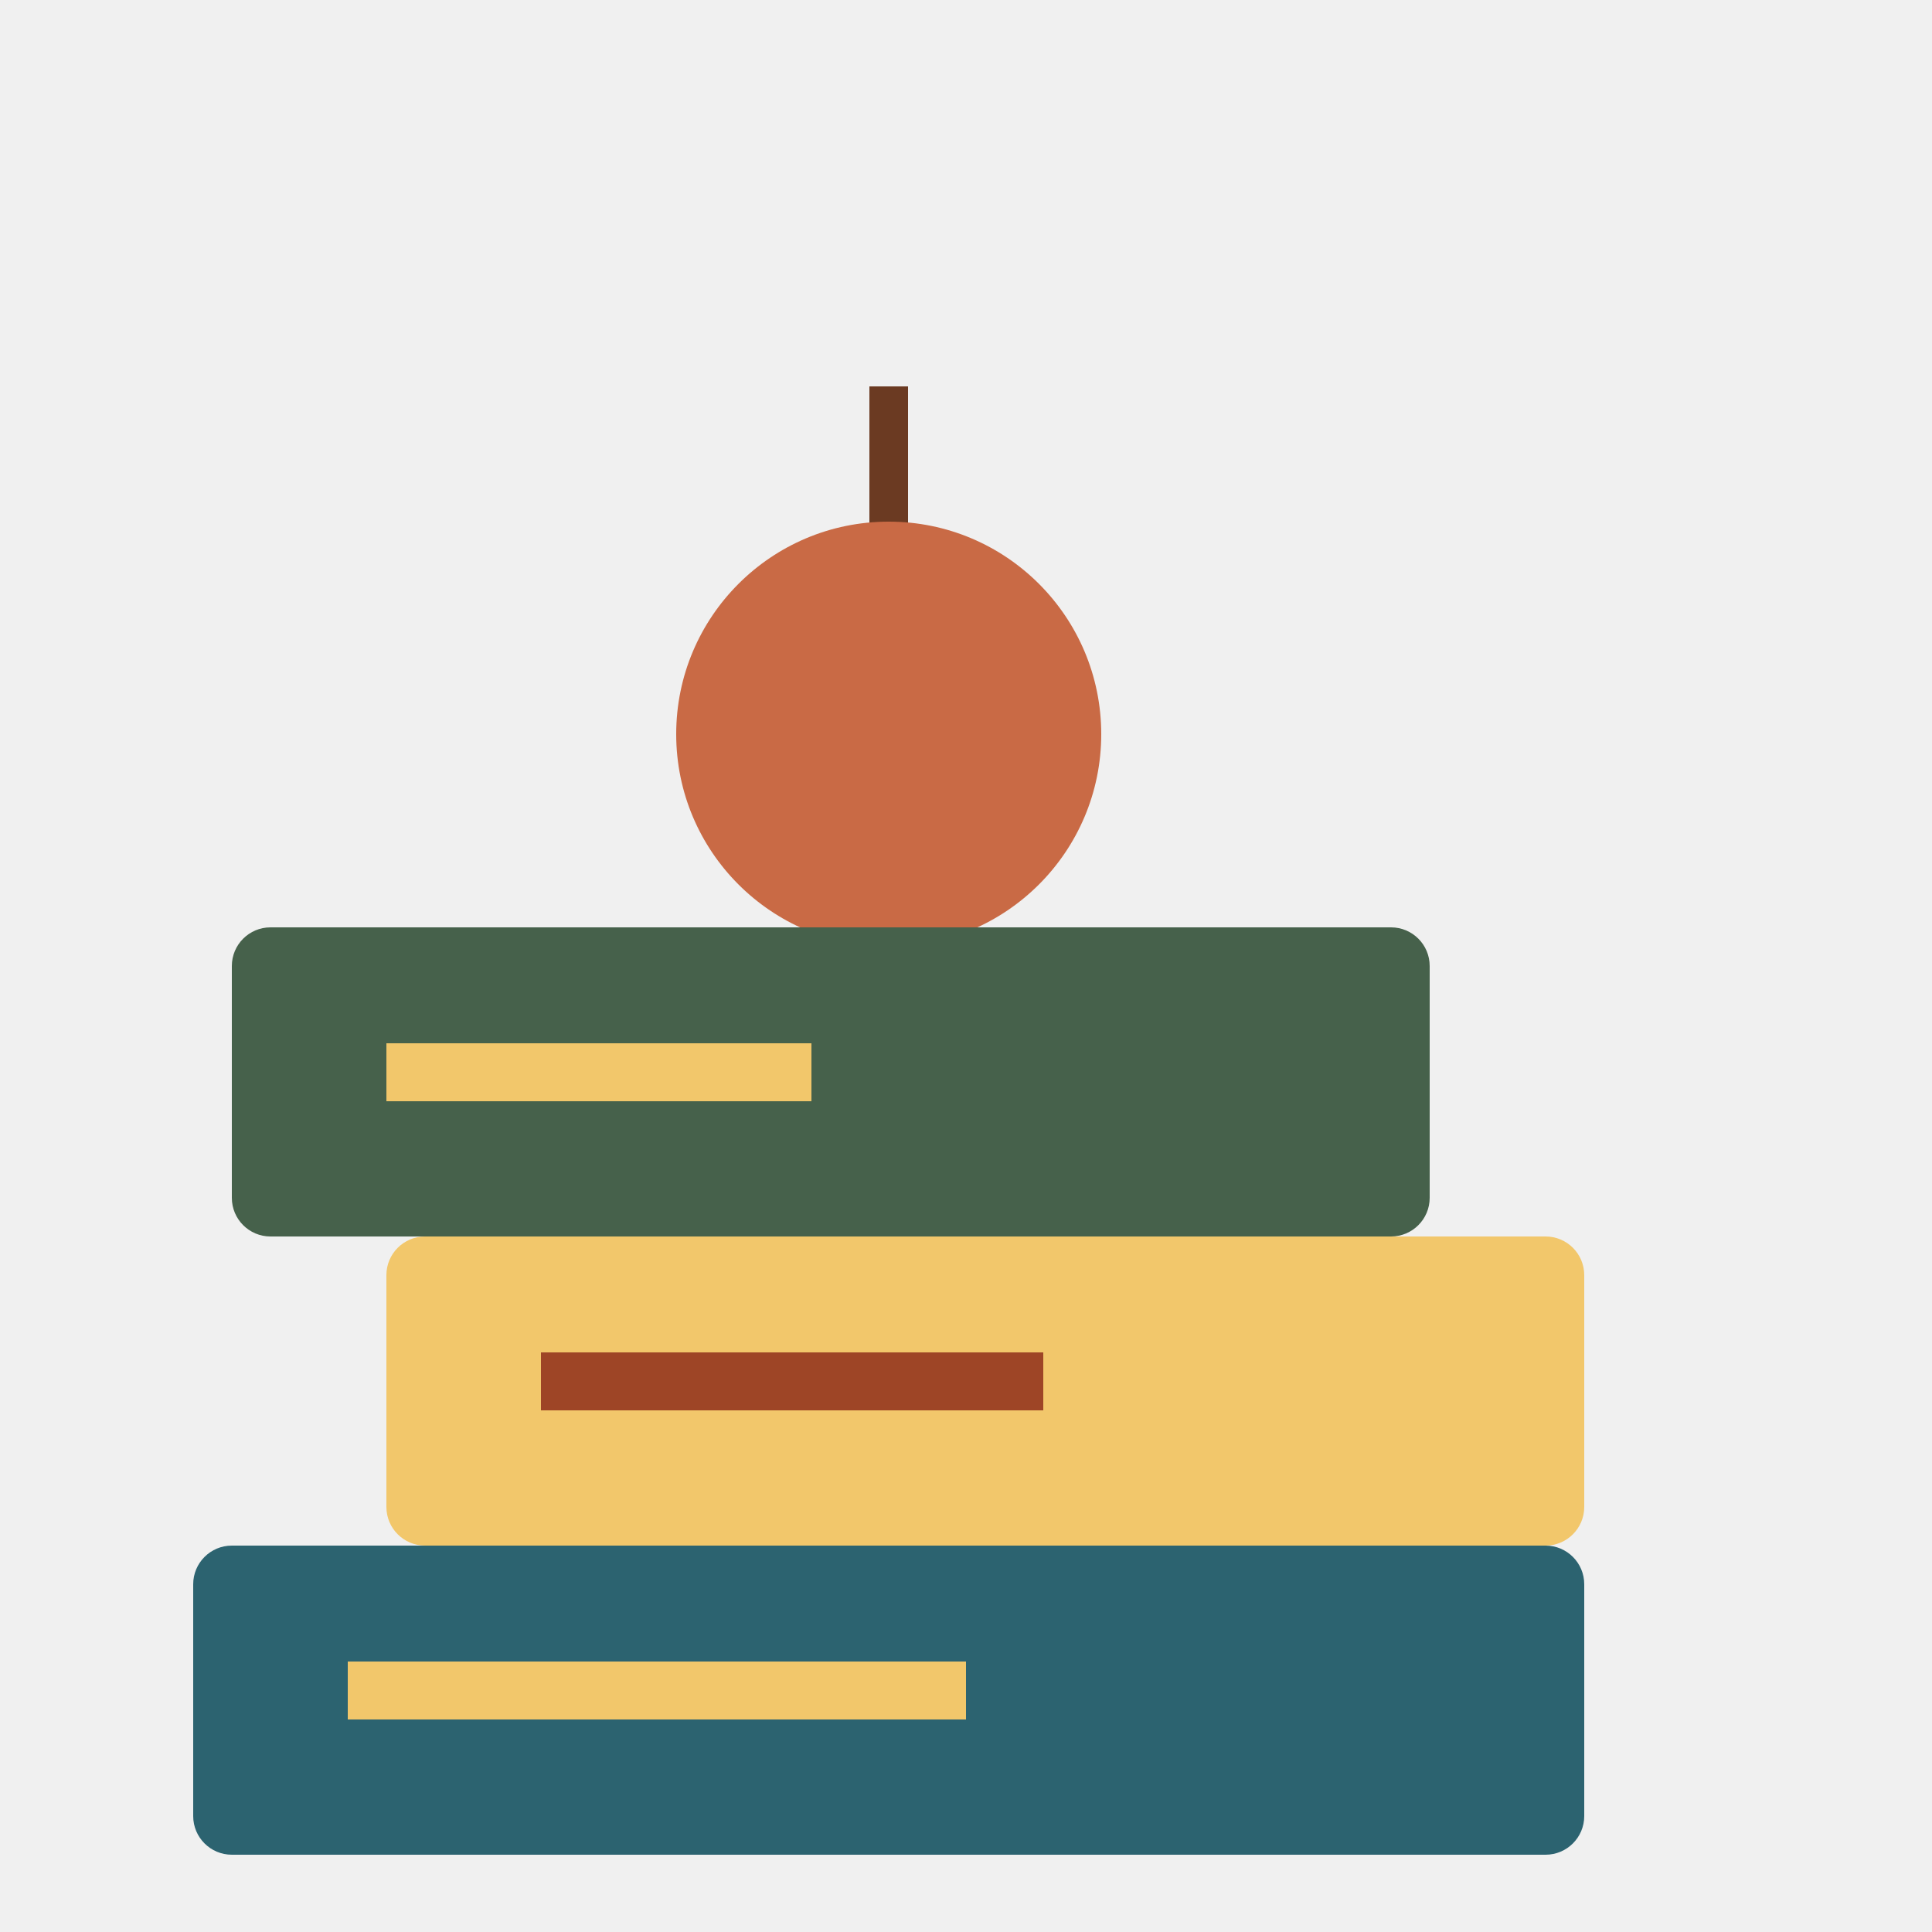
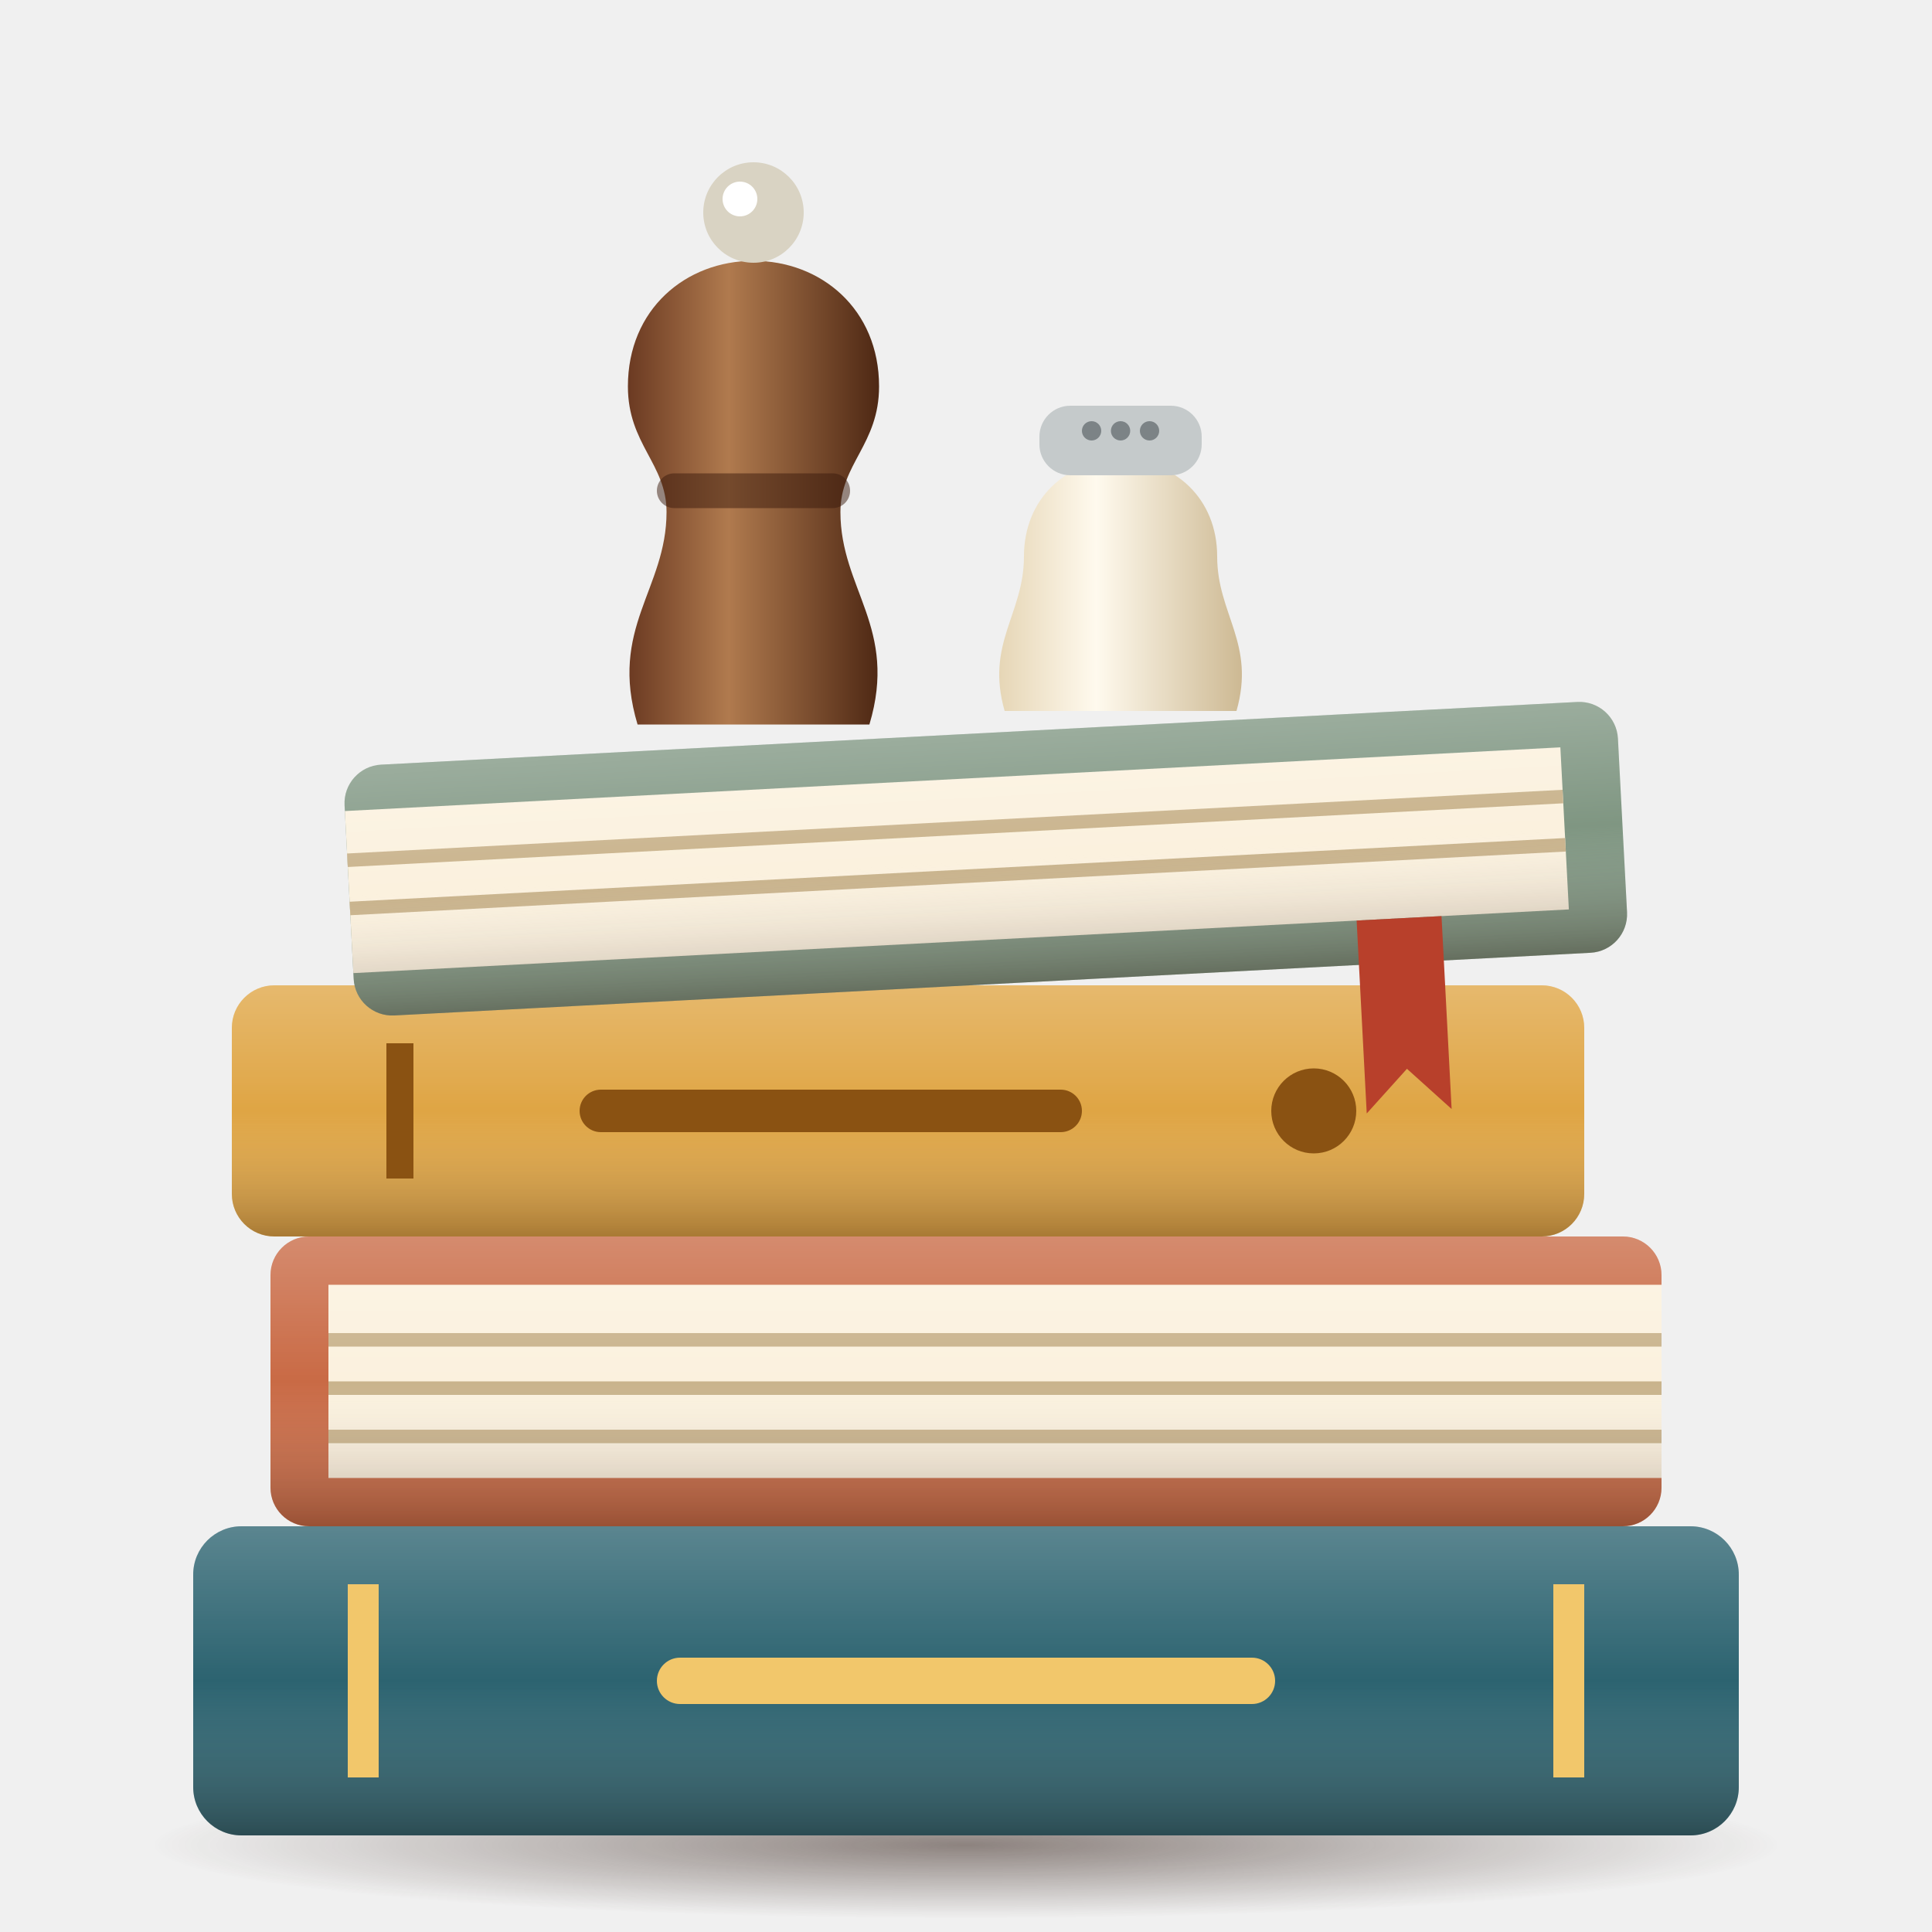
<svg xmlns="http://www.w3.org/2000/svg" viewBox="0 0 100 100">
-   <rect x="45" y="20" width="2" height="8" fill="#6B3A22" />
-   <circle cx="46" cy="38" r="11" fill="#C96A45" />
-   <rect x="12" y="48" width="62" height="16" rx="2" fill="#46614B" />
-   <rect x="20" y="64" width="62" height="16" rx="2" fill="#F2C76B" />
-   <rect x="10" y="80" width="72" height="16" rx="2" fill="#2C6370" />
-   <rect x="20" y="54" width="22" height="3" fill="#F2C76B" />
-   <rect x="28" y="70" width="26" height="3" fill="#9E4526" />
-   <rect x="18" y="86" width="32" height="3" fill="#F2C76B" />
+   <defs>
+     <radialGradient id="cookbooks-shadow">
+       <stop offset="0" stop-color="#2A160E" stop-opacity="0.5" />
+       <stop offset="1" stop-color="#2A160E" stop-opacity="0" />
+     </radialGradient>
+     <linearGradient id="cookbooks-shade" x1="0" y1="0" x2="0" y2="1">
+       <stop offset="0" stop-color="#FFFFFF" stop-opacity="0.22" />
+       <stop offset="0.5" stop-color="#FFFFFF" stop-opacity="0" />
+       <stop offset="1" stop-color="#2A160E" stop-opacity="0.3" />
+     </linearGradient>
+     <linearGradient id="cookbooks-mill" x1="0" y1="0" x2="1" y2="0">
+       <stop offset="0" stop-color="#6B3A22" />
+       <stop offset="0.4" stop-color="#B07A4E" />
+       <stop offset="1" stop-color="#4E2814" />
+     </linearGradient>
+     <linearGradient id="cookbooks-salt" x1="0" y1="0" x2="1" y2="0">
+       <stop offset="0" stop-color="#E6D6B6" />
+       <stop offset="0.4" stop-color="#FFFAEE" />
+       <stop offset="1" stop-color="#CDB993" />
+     </linearGradient>
+   </defs>
+   <ellipse cx="50" cy="95.500" rx="42" ry="3.800" fill="url(#cookbooks-shadow)" />
+   <rect x="10" y="79" width="80" height="16" rx="2.500" fill="#2C6370" />
+   <rect x="10" y="79" width="80" height="16" rx="2.500" fill="url(#cookbooks-shade)" />
+   <g fill="#F2C76B">
+     <rect x="18" y="82" width="1.600" height="10" />
+     <rect x="80.400" y="82" width="1.600" height="10" />
+     <rect x="34" y="85.800" width="32" height="2.400" rx="1.200" />
+   </g>
+   <rect x="14" y="64" width="72" height="15" rx="2" fill="#C96A45" />
+   <rect x="17" y="66.500" width="69" height="10" fill="#FBF1DE" />
+   <g fill="#C9B38C">
+     <rect x="17" y="69" width="69" height="0.700" />
+     <rect x="17" y="71.500" width="69" height="0.700" />
+     <rect x="17" y="74" width="69" height="0.700" />
+   </g>
+   <rect x="14" y="64" width="72" height="15" rx="2" fill="url(#cookbooks-shade)" />
+   <rect x="12" y="51" width="70" height="13" rx="2.200" fill="#DFA544" />
+   <rect x="12" y="51" width="70" height="13" rx="2.200" fill="url(#cookbooks-shade)" />
+   <g fill="#8A5212">
+     <rect x="20" y="54" width="1.400" height="7" />
+     <rect x="30" y="56.400" width="26" height="2.200" rx="1.100" />
+     <circle cx="68" cy="57.500" r="2.200" />
+   </g>
+   <g transform="rotate(-3 50 44)">
+     <rect x="18" y="38" width="66" height="13" rx="2" fill="#7F9682" />
+     <rect x="18" y="40.300" width="63" height="8.400" fill="#FBF1DE" />
+     <g fill="#C9B38C">
+       <rect x="18" y="42.500" width="63" height="0.700" />
+       <rect x="18" y="45" width="63" height="0.700" />
+     </g>
+     <rect x="18" y="38" width="66" height="13" rx="2" fill="url(#cookbooks-shade)" />
+     <path d="M70 48.700v10l2.200-2.200l2.200 2.200v-10z" fill="#B8402B" />
+   </g>
+   <path d="M33 37.500c-1.500-5 1.500-7 1.500-11c0-2.500-2-3.500-2-6.500c0-4 3-6.500 6.500-6.500s6.500 2.500 6.500 6.500c0 3-2 4-2 6.500c0 4 3 6 1.500 11z" fill="url(#cookbooks-mill)" />
+   <rect x="34" y="24.500" width="10" height="1.800" rx="0.900" fill="#3A1A0C" opacity="0.5" />
+   <circle cx="39" cy="11" r="2.600" fill="#D9D3C3" />
+   <circle cx="38.300" cy="10.300" r="0.900" fill="#FFFFFF" />
+   <path d="M52 36.800c-1-3.500 1-5 1-8c0-3 2.200-5 5-5s5 2 5 5c0 3 2 4.500 1 8z" fill="url(#cookbooks-salt)" />
+   <rect x="53.800" y="21" width="8.400" height="3.600" rx="1.600" fill="#C5CACB" />
+   <g fill="#7C8386">
+     <circle cx="56.500" cy="22.300" r="0.500" />
+     <circle cx="58" cy="22.300" r="0.500" />
+     <circle cx="59.500" cy="22.300" r="0.500" />
+   </g>
</svg>
